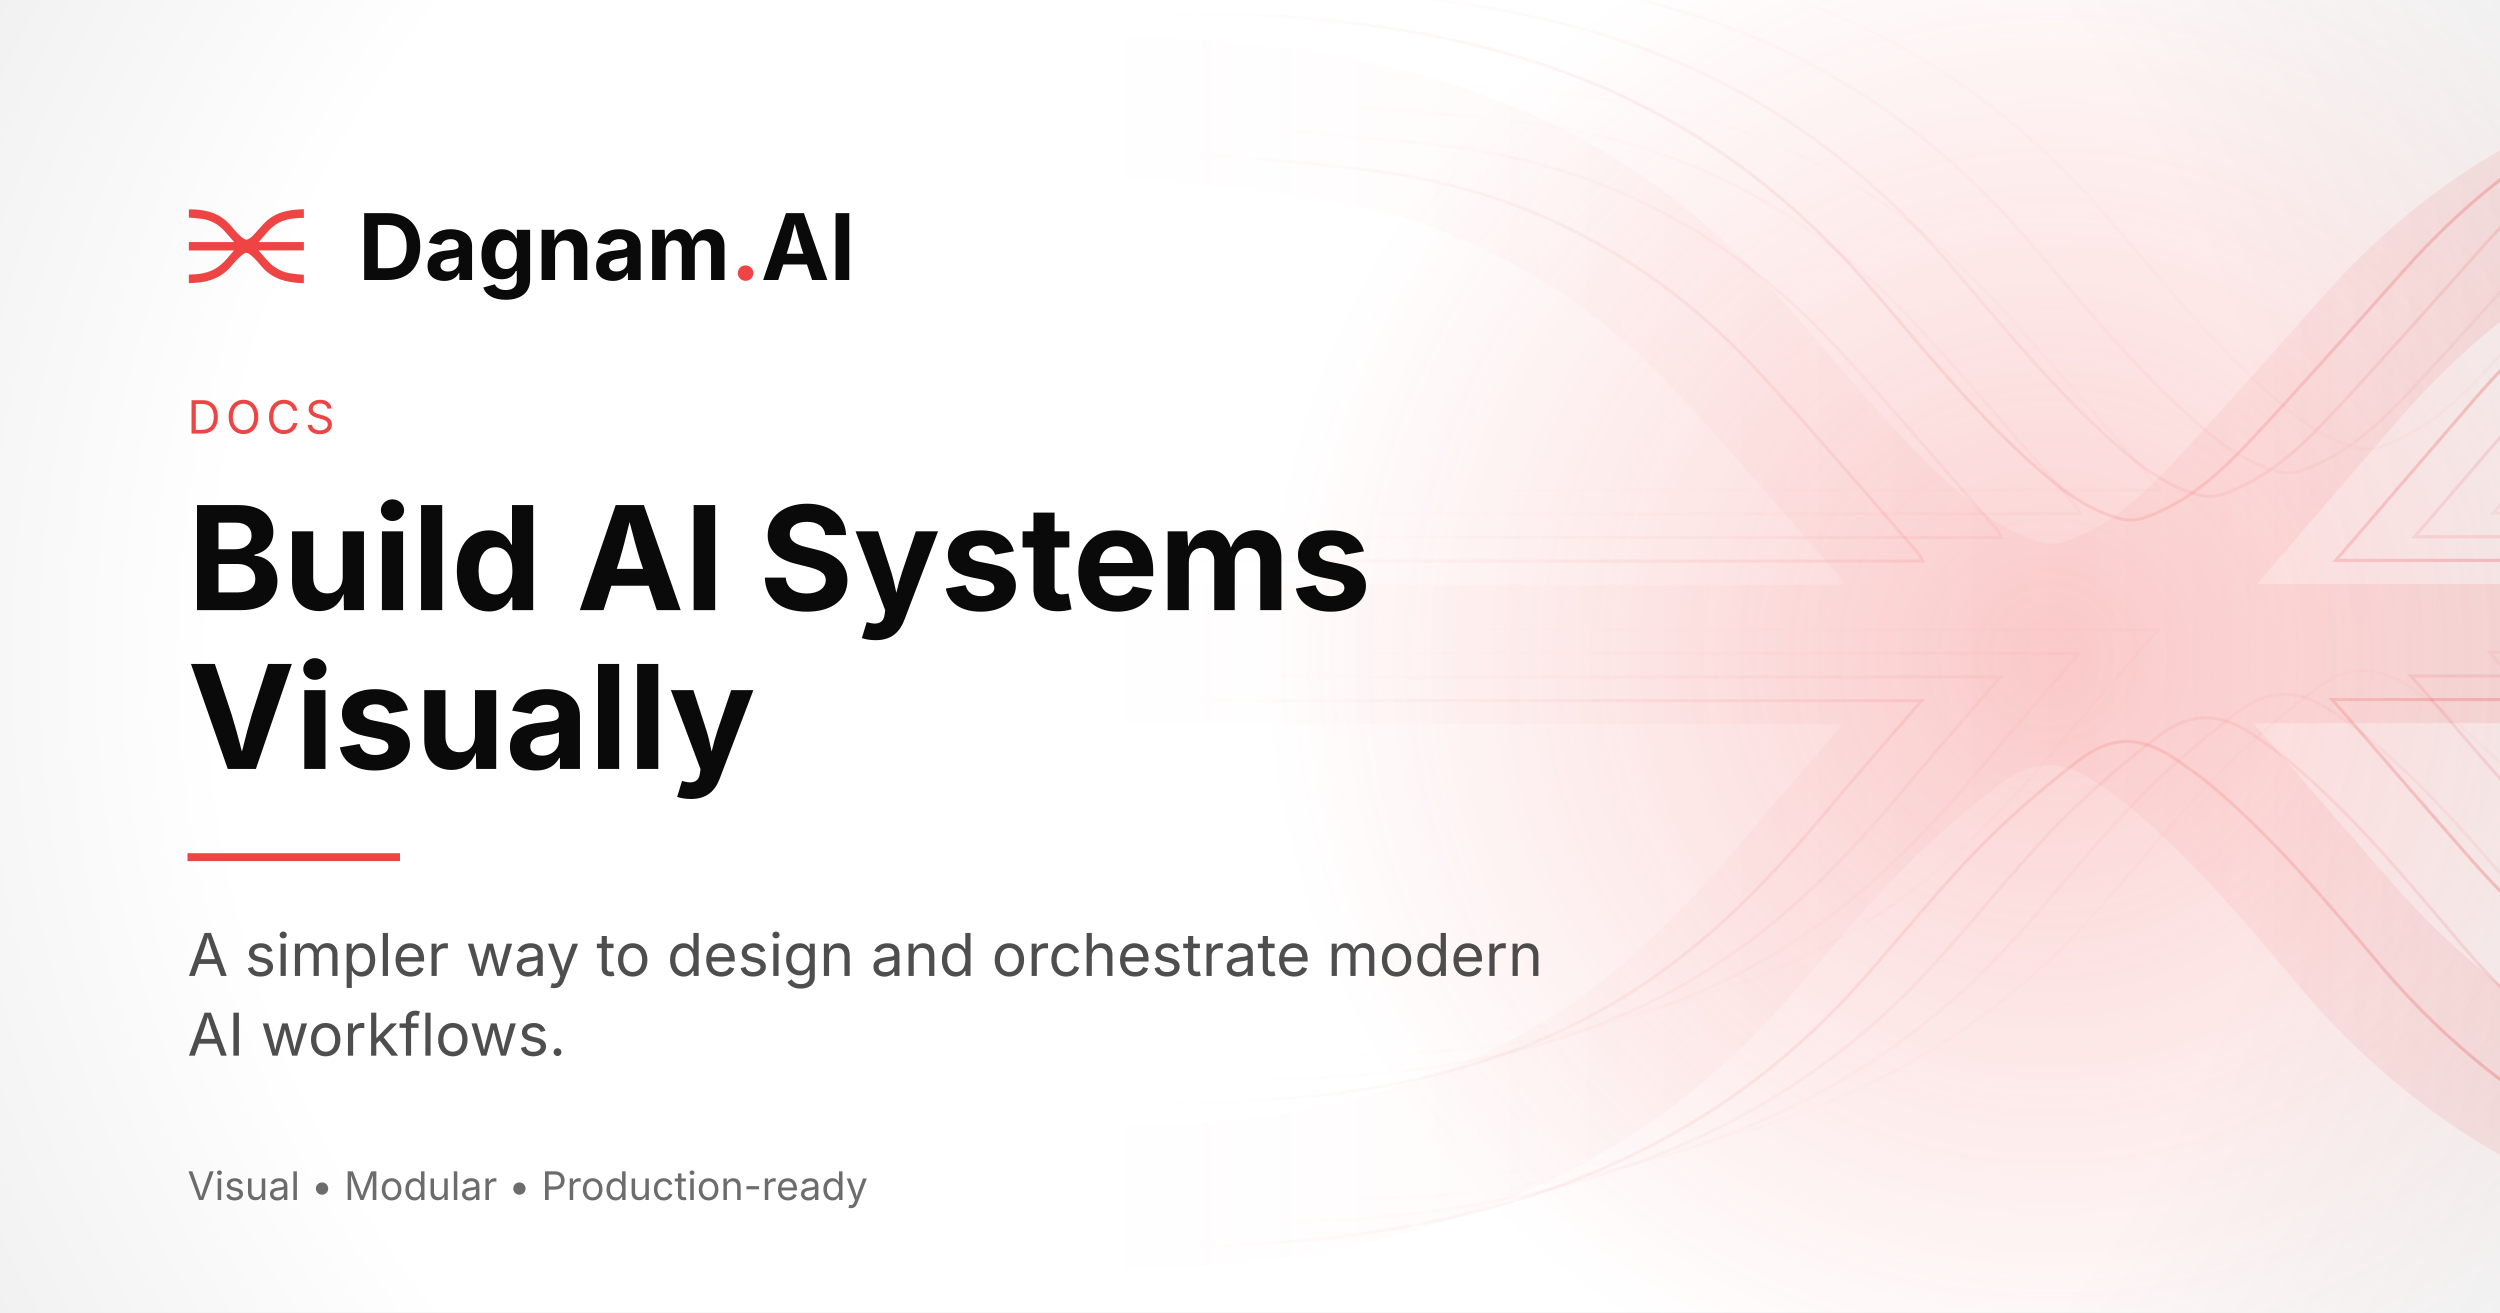
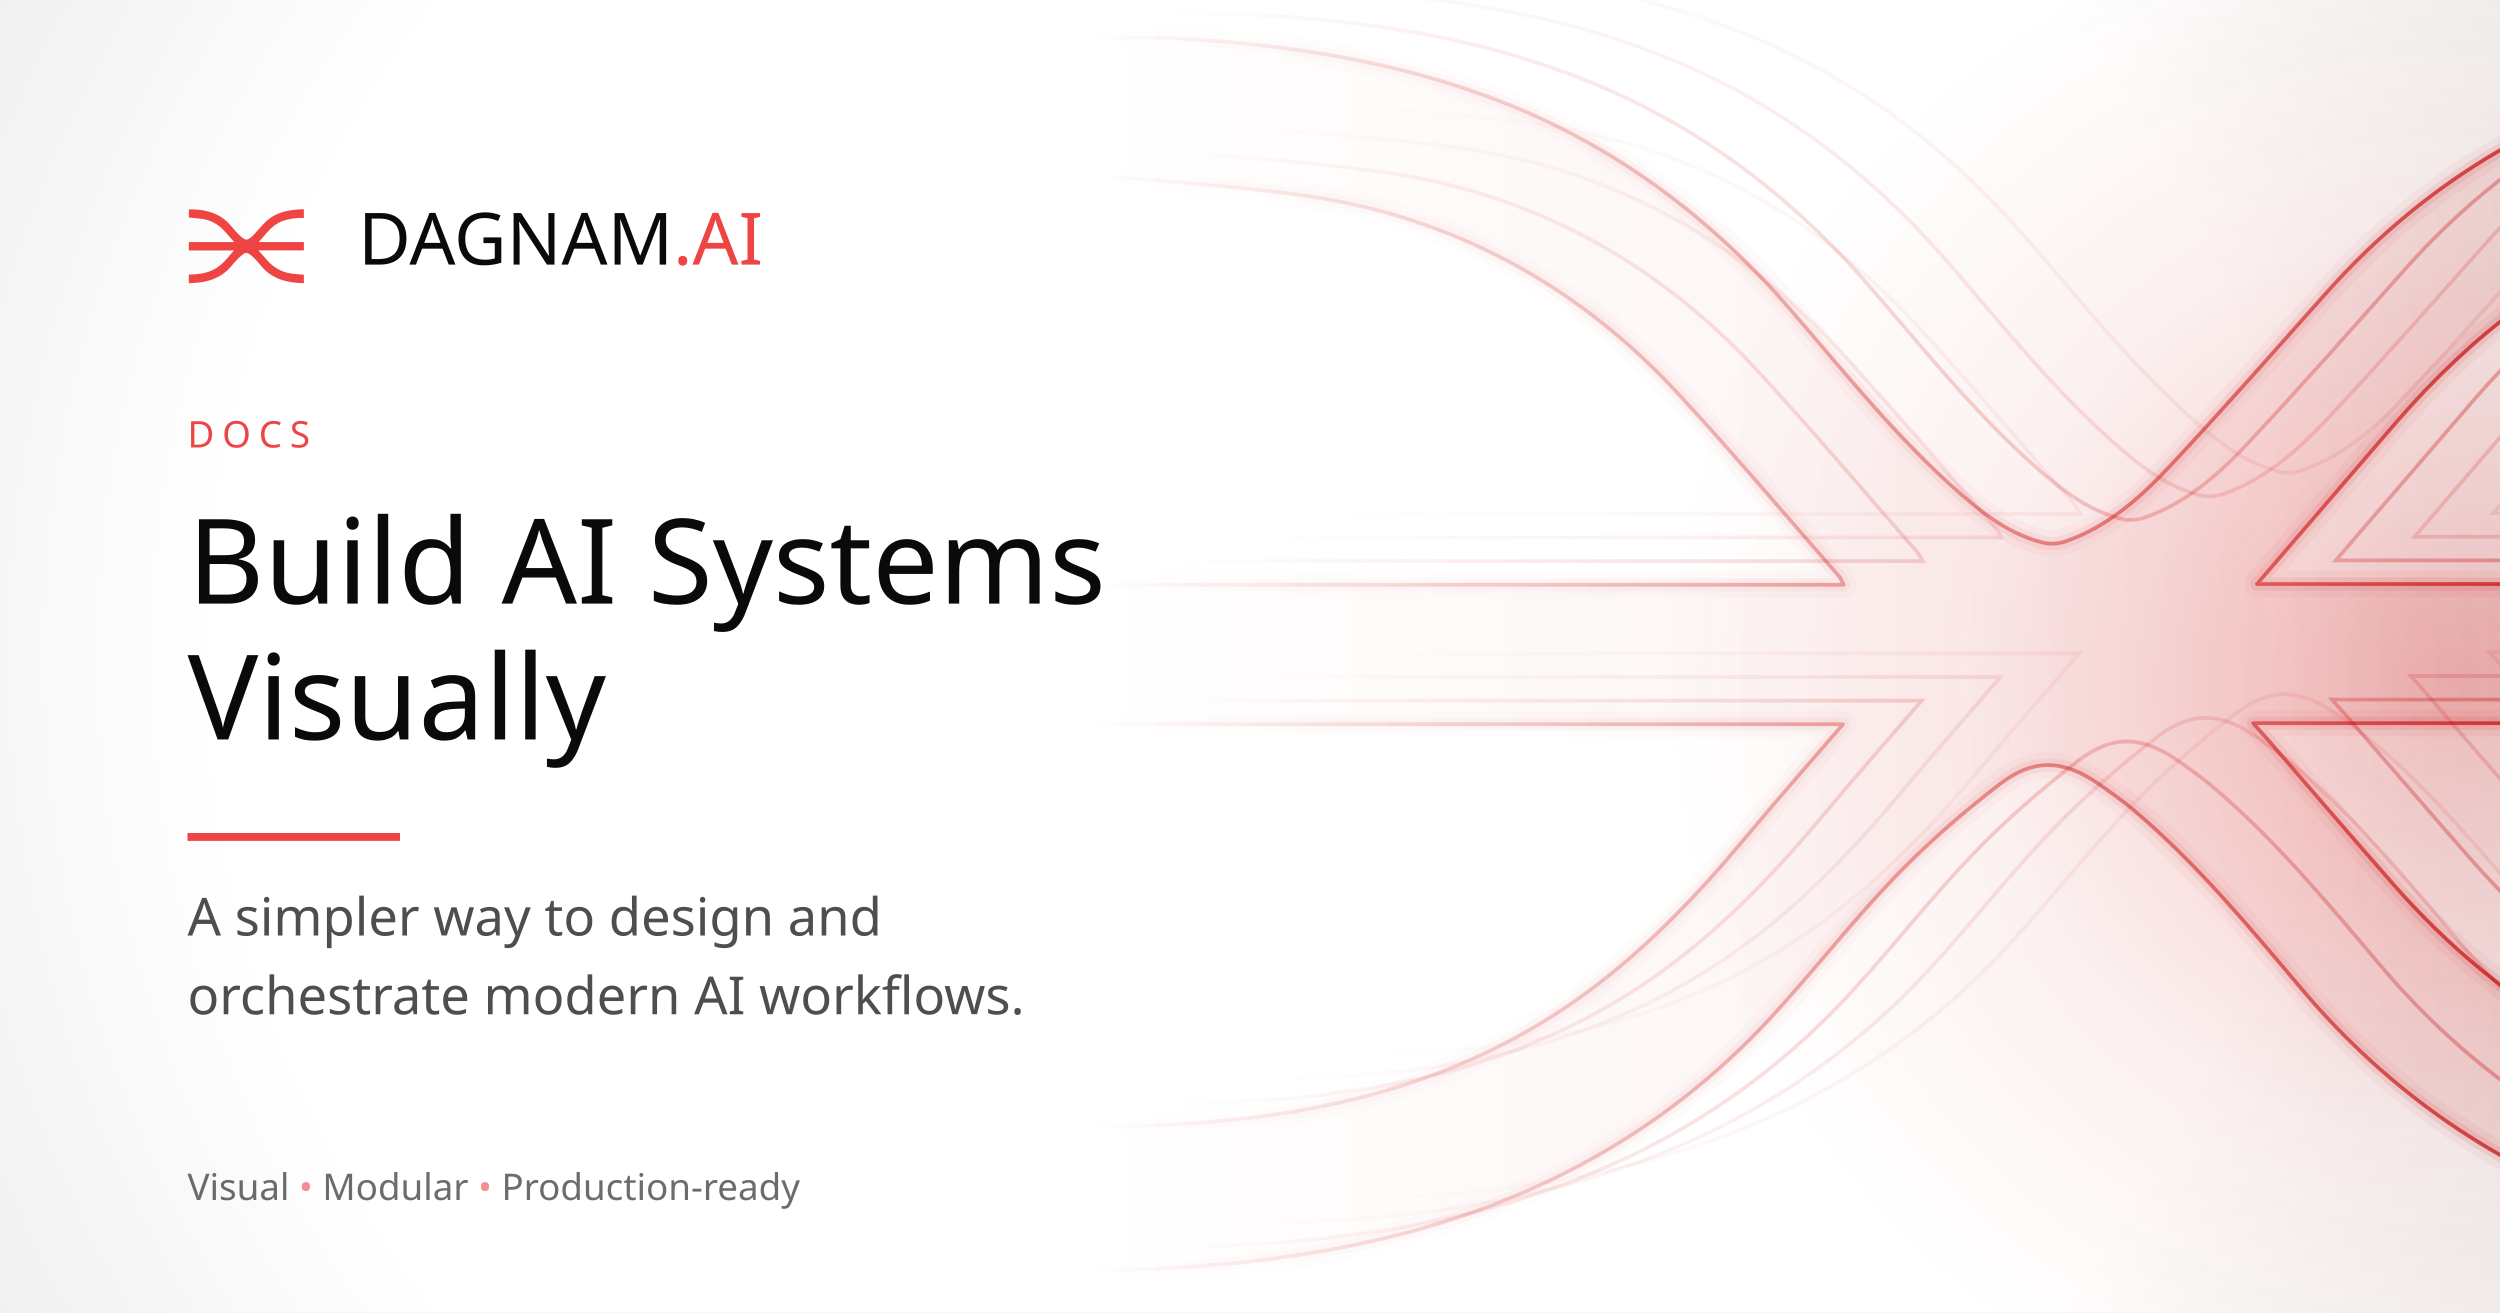
<svg xmlns="http://www.w3.org/2000/svg" width="1200" height="630" viewBox="0 0 1200 630">
  <defs>
    <linearGradient id="vis1-band" x1="0" y1="0" x2="1" y2="0">
-       <stop offset="0" stop-color="#ef4444" stop-opacity="0" />
-       <stop offset="0.55" stop-color="#ef4444" stop-opacity="0.054" />
-       <stop offset="1" stop-color="#ef4444" stop-opacity="0.18" />
+       <stop offset="0" stop-color="#ca0303" stop-opacity="0" />
+       <stop offset="0.55" stop-color="#ca0303" stop-opacity="0.054" />
+       <stop offset="1" stop-color="#ca0303" stop-opacity="0.18" />
    </linearGradient>
    <linearGradient id="vis1-hair" x1="0" y1="0" x2="1" y2="0">
-       <stop offset="0" stop-color="#ef4444" stop-opacity="0" />
-       <stop offset="0.55" stop-color="#ef4444" stop-opacity="0.3" />
-       <stop offset="1" stop-color="#ef4444" stop-opacity="1" />
+       <stop offset="0" stop-color="#ca0303" stop-opacity="0" />
+       <stop offset="0.55" stop-color="#ca0303" stop-opacity="0.45" />
+       <stop offset="1" stop-color="#ca0303" stop-opacity="1" />
    </linearGradient>
-     <radialGradient id="vis1-glow" gradientUnits="userSpaceOnUse" cx="984" cy="315" r="378">
-       <stop offset="0" stop-color="#ef4444" stop-opacity="0.25" />
-       <stop offset="1" stop-color="#ef4444" stop-opacity="0" />
+     <radialGradient id="vis1-glow" gradientUnits="userSpaceOnUse" cx="1176" cy="327.6" r="378">
+       <stop offset="0" stop-color="#ca0303" stop-opacity="0.25" />
+       <stop offset="0.3" stop-color="#ca0303" stop-opacity="0.15" />
+       <stop offset="0.6" stop-color="#ca0303" stop-opacity="0.055" />
+       <stop offset="1" stop-color="#ca0303" stop-opacity="0" />
    </radialGradient>
    <radialGradient id="vis1-vig" gradientUnits="userSpaceOnUse" cx="600" cy="315" r="900">
      <stop offset="0.55" stop-color="#000000" stop-opacity="0" />
      <stop offset="1" stop-color="#000000" stop-opacity="0.12" />
    </radialGradient>
  </defs>
  <rect width="1200" height="630" fill="#ffffff" />
  <g transform="translate(511.5 -157.5) scale(1.505) translate(-199 -193)">
    <path d="M615.026,442.038 C603.024,456.007 591.233,469.69 578.978,483.911 C659.437,483.911 739.464,483.911 819.768,483.911 C819.768,498.904 819.768,513.337 819.768,528.311 C739.612,528.311 659.521,528.311 577.774,528.311 C580.18,531.022 581.63,532.623 583.045,534.254 C596.248,549.471 609.353,564.775 622.661,579.899 C657.382,619.357 700.3,644.39 752.59,651.855 C774.616,655 796.905,656.305 819.625,658.499 C819.625,672.391 819.625,687.583 819.625,703.514 C808.201,702.876 796.928,702.472 785.695,701.575 C755.411,699.159 725.623,694.196 696.785,684.21 C655.676,669.974 621.209,646.23 593.14,613.008 C576.268,593.04 559.571,572.873 539.495,555.911 C536.195,553.123 532.635,550.631 529.105,548.13 C517.582,539.966 508.046,539.192 496.8,547.851 C484.977,556.954 473.586,566.854 463.263,577.612 C449.33,592.132 436.985,608.164 423.272,622.909 C389.466,659.256 347.544,681.592 299.502,692.879 C277.082,698.146 254.302,700.947 231.315,702.128 C223.041,702.553 214.767,702.969 206.175,703.405 C206.175,687.743 206.175,672.673 206.175,657.417 C217.061,656.938 227.835,656.664 238.58,655.955 C282.439,653.059 324.007,642.803 360.756,617.358 C382.321,602.426 400.154,583.622 416.846,563.584 C426.533,551.956 436.582,540.631 446.915,528.651 C366.603,528.651 286.461,528.651 206.087,528.651 C206.087,513.466 206.087,499.027 206.087,484.139 C286.269,484.139 366.347,484.139 447.133,484.139 C446.463,482.857 446.241,482.12 445.779,481.593 C428.645,462.064 411.89,442.183 394.248,423.123 C362.158,388.454 322.601,366.97 275.787,360.146 C252.965,356.819 229.838,355.588 206.302,353.357 C206.302,339.679 206.302,324.629 206.302,309.744 C215.172,309.744 224.107,309.346 232.996,309.813 C269.053,311.709 304.513,316.962 338.361,330.234 C374.781,344.515 405.077,367.313 430.556,396.832 C447.957,416.993 464.582,437.881 484.79,455.463 C492.53,462.197 500.67,468.214 510.797,470.724 C513,471.27 515.699,471.071 517.861,470.323 C531.337,465.663 541.74,456.376 551.191,446.299 C568.273,428.086 584.764,409.317 601.398,390.688 C633.819,354.379 673.99,331.283 721.191,320.057 C753.421,312.391 786.174,309.456 819.63,308.837 C819.63,324.134 819.63,339.199 819.63,355.206 C811.462,355.206 803.173,354.755 794.948,355.287 C765.823,357.171 736.958,360.684 709.263,370.662 C674.965,383.02 647.382,404.725 623.731,431.932 C620.892,435.199 618.068,438.478 615.026,442.038 Z" fill="url(#vis1-band)" />
-     <path d="M615.026,442.038 C603.024,456.007 591.233,469.69 578.978,483.911 C659.437,483.911 739.464,483.911 819.768,483.911 C819.768,498.904 819.768,513.337 819.768,528.311 C739.612,528.311 659.521,528.311 577.774,528.311 C580.18,531.022 581.63,532.623 583.045,534.254 C596.248,549.471 609.353,564.775 622.661,579.899 C657.382,619.357 700.3,644.39 752.59,651.855 C774.616,655 796.905,656.305 819.625,658.499 C819.625,672.391 819.625,687.583 819.625,703.514 C808.201,702.876 796.928,702.472 785.695,701.575 C755.411,699.159 725.623,694.196 696.785,684.21 C655.676,669.974 621.209,646.23 593.14,613.008 C576.268,593.04 559.571,572.873 539.495,555.911 C536.195,553.123 532.635,550.631 529.105,548.13 C517.582,539.966 508.046,539.192 496.8,547.851 C484.977,556.954 473.586,566.854 463.263,577.612 C449.33,592.132 436.985,608.164 423.272,622.909 C389.466,659.256 347.544,681.592 299.502,692.879 C277.082,698.146 254.302,700.947 231.315,702.128 C223.041,702.553 214.767,702.969 206.175,703.405 C206.175,687.743 206.175,672.673 206.175,657.417 C217.061,656.938 227.835,656.664 238.58,655.955 C282.439,653.059 324.007,642.803 360.756,617.358 C382.321,602.426 400.154,583.622 416.846,563.584 C426.533,551.956 436.582,540.631 446.915,528.651 C366.603,528.651 286.461,528.651 206.087,528.651 C206.087,513.466 206.087,499.027 206.087,484.139 C286.269,484.139 366.347,484.139 447.133,484.139 C446.463,482.857 446.241,482.12 445.779,481.593 C428.645,462.064 411.89,442.183 394.248,423.123 C362.158,388.454 322.601,366.97 275.787,360.146 C252.965,356.819 229.838,355.588 206.302,353.357 C206.302,339.679 206.302,324.629 206.302,309.744 C215.172,309.744 224.107,309.346 232.996,309.813 C269.053,311.709 304.513,316.962 338.361,330.234 C374.781,344.515 405.077,367.313 430.556,396.832 C447.957,416.993 464.582,437.881 484.79,455.463 C492.53,462.197 500.67,468.214 510.797,470.724 C513,471.27 515.699,471.071 517.861,470.323 C531.337,465.663 541.74,456.376 551.191,446.299 C568.273,428.086 584.764,409.317 601.398,390.688 C633.819,354.379 673.99,331.283 721.191,320.057 C753.421,312.391 786.174,309.456 819.63,308.837 C819.63,324.134 819.63,339.199 819.63,355.206 C811.462,355.206 803.173,354.755 794.948,355.287 C765.823,357.171 736.958,360.684 709.263,370.662 C674.965,383.02 647.382,404.725 623.731,431.932 C620.892,435.199 618.068,438.478 615.026,442.038 Z" fill="none" stroke="url(#vis1-hair)" stroke-width="0.997" opacity="0.5" transform="translate(25.12 -7.536)" />
-     <path d="M615.026,442.038 C603.024,456.007 591.233,469.69 578.978,483.911 C659.437,483.911 739.464,483.911 819.768,483.911 C819.768,498.904 819.768,513.337 819.768,528.311 C739.612,528.311 659.521,528.311 577.774,528.311 C580.18,531.022 581.63,532.623 583.045,534.254 C596.248,549.471 609.353,564.775 622.661,579.899 C657.382,619.357 700.3,644.39 752.59,651.855 C774.616,655 796.905,656.305 819.625,658.499 C819.625,672.391 819.625,687.583 819.625,703.514 C808.201,702.876 796.928,702.472 785.695,701.575 C755.411,699.159 725.623,694.196 696.785,684.21 C655.676,669.974 621.209,646.23 593.14,613.008 C576.268,593.04 559.571,572.873 539.495,555.911 C536.195,553.123 532.635,550.631 529.105,548.13 C517.582,539.966 508.046,539.192 496.8,547.851 C484.977,556.954 473.586,566.854 463.263,577.612 C449.33,592.132 436.985,608.164 423.272,622.909 C389.466,659.256 347.544,681.592 299.502,692.879 C277.082,698.146 254.302,700.947 231.315,702.128 C223.041,702.553 214.767,702.969 206.175,703.405 C206.175,687.743 206.175,672.673 206.175,657.417 C217.061,656.938 227.835,656.664 238.58,655.955 C282.439,653.059 324.007,642.803 360.756,617.358 C382.321,602.426 400.154,583.622 416.846,563.584 C426.533,551.956 436.582,540.631 446.915,528.651 C366.603,528.651 286.461,528.651 206.087,528.651 C206.087,513.466 206.087,499.027 206.087,484.139 C286.269,484.139 366.347,484.139 447.133,484.139 C446.463,482.857 446.241,482.12 445.779,481.593 C428.645,462.064 411.89,442.183 394.248,423.123 C362.158,388.454 322.601,366.97 275.787,360.146 C252.965,356.819 229.838,355.588 206.302,353.357 C206.302,339.679 206.302,324.629 206.302,309.744 C215.172,309.744 224.107,309.346 232.996,309.813 C269.053,311.709 304.513,316.962 338.361,330.234 C374.781,344.515 405.077,367.313 430.556,396.832 C447.957,416.993 464.582,437.881 484.79,455.463 C492.53,462.197 500.67,468.214 510.797,470.724 C513,471.27 515.699,471.071 517.861,470.323 C531.337,465.663 541.74,456.376 551.191,446.299 C568.273,428.086 584.764,409.317 601.398,390.688 C633.819,354.379 673.99,331.283 721.191,320.057 C753.421,312.391 786.174,309.456 819.63,308.837 C819.63,324.134 819.63,339.199 819.63,355.206 C811.462,355.206 803.173,354.755 794.948,355.287 C765.823,357.171 736.958,360.684 709.263,370.662 C674.965,383.02 647.382,404.725 623.731,431.932 C620.892,435.199 618.068,438.478 615.026,442.038 Z" fill="none" stroke="url(#vis1-hair)" stroke-width="0.997" opacity="0.3" transform="translate(50.24 -15.072)" />
-     <path d="M615.026,442.038 C603.024,456.007 591.233,469.69 578.978,483.911 C659.437,483.911 739.464,483.911 819.768,483.911 C819.768,498.904 819.768,513.337 819.768,528.311 C739.612,528.311 659.521,528.311 577.774,528.311 C580.18,531.022 581.63,532.623 583.045,534.254 C596.248,549.471 609.353,564.775 622.661,579.899 C657.382,619.357 700.3,644.39 752.59,651.855 C774.616,655 796.905,656.305 819.625,658.499 C819.625,672.391 819.625,687.583 819.625,703.514 C808.201,702.876 796.928,702.472 785.695,701.575 C755.411,699.159 725.623,694.196 696.785,684.21 C655.676,669.974 621.209,646.23 593.14,613.008 C576.268,593.04 559.571,572.873 539.495,555.911 C536.195,553.123 532.635,550.631 529.105,548.13 C517.582,539.966 508.046,539.192 496.8,547.851 C484.977,556.954 473.586,566.854 463.263,577.612 C449.33,592.132 436.985,608.164 423.272,622.909 C389.466,659.256 347.544,681.592 299.502,692.879 C277.082,698.146 254.302,700.947 231.315,702.128 C223.041,702.553 214.767,702.969 206.175,703.405 C206.175,687.743 206.175,672.673 206.175,657.417 C217.061,656.938 227.835,656.664 238.58,655.955 C282.439,653.059 324.007,642.803 360.756,617.358 C382.321,602.426 400.154,583.622 416.846,563.584 C426.533,551.956 436.582,540.631 446.915,528.651 C366.603,528.651 286.461,528.651 206.087,528.651 C206.087,513.466 206.087,499.027 206.087,484.139 C286.269,484.139 366.347,484.139 447.133,484.139 C446.463,482.857 446.241,482.12 445.779,481.593 C428.645,462.064 411.89,442.183 394.248,423.123 C362.158,388.454 322.601,366.97 275.787,360.146 C252.965,356.819 229.838,355.588 206.302,353.357 C206.302,339.679 206.302,324.629 206.302,309.744 C215.172,309.744 224.107,309.346 232.996,309.813 C269.053,311.709 304.513,316.962 338.361,330.234 C374.781,344.515 405.077,367.313 430.556,396.832 C447.957,416.993 464.582,437.881 484.79,455.463 C492.53,462.197 500.67,468.214 510.797,470.724 C513,471.27 515.699,471.071 517.861,470.323 C531.337,465.663 541.74,456.376 551.191,446.299 C568.273,428.086 584.764,409.317 601.398,390.688 C633.819,354.379 673.99,331.283 721.191,320.057 C753.421,312.391 786.174,309.456 819.63,308.837 C819.63,324.134 819.63,339.199 819.63,355.206 C811.462,355.206 803.173,354.755 794.948,355.287 C765.823,357.171 736.958,360.684 709.263,370.662 C674.965,383.02 647.382,404.725 623.731,431.932 C620.892,435.199 618.068,438.478 615.026,442.038 Z" fill="none" stroke="url(#vis1-hair)" stroke-width="0.997" opacity="0.18" transform="translate(75.36 -22.608)" />
-     <path d="M615.026,442.038 C603.024,456.007 591.233,469.69 578.978,483.911 C659.437,483.911 739.464,483.911 819.768,483.911 C819.768,498.904 819.768,513.337 819.768,528.311 C739.612,528.311 659.521,528.311 577.774,528.311 C580.18,531.022 581.63,532.623 583.045,534.254 C596.248,549.471 609.353,564.775 622.661,579.899 C657.382,619.357 700.3,644.39 752.59,651.855 C774.616,655 796.905,656.305 819.625,658.499 C819.625,672.391 819.625,687.583 819.625,703.514 C808.201,702.876 796.928,702.472 785.695,701.575 C755.411,699.159 725.623,694.196 696.785,684.21 C655.676,669.974 621.209,646.23 593.14,613.008 C576.268,593.04 559.571,572.873 539.495,555.911 C536.195,553.123 532.635,550.631 529.105,548.13 C517.582,539.966 508.046,539.192 496.8,547.851 C484.977,556.954 473.586,566.854 463.263,577.612 C449.33,592.132 436.985,608.164 423.272,622.909 C389.466,659.256 347.544,681.592 299.502,692.879 C277.082,698.146 254.302,700.947 231.315,702.128 C223.041,702.553 214.767,702.969 206.175,703.405 C206.175,687.743 206.175,672.673 206.175,657.417 C217.061,656.938 227.835,656.664 238.58,655.955 C282.439,653.059 324.007,642.803 360.756,617.358 C382.321,602.426 400.154,583.622 416.846,563.584 C426.533,551.956 436.582,540.631 446.915,528.651 C366.603,528.651 286.461,528.651 206.087,528.651 C206.087,513.466 206.087,499.027 206.087,484.139 C286.269,484.139 366.347,484.139 447.133,484.139 C446.463,482.857 446.241,482.12 445.779,481.593 C428.645,462.064 411.89,442.183 394.248,423.123 C362.158,388.454 322.601,366.97 275.787,360.146 C252.965,356.819 229.838,355.588 206.302,353.357 C206.302,339.679 206.302,324.629 206.302,309.744 C215.172,309.744 224.107,309.346 232.996,309.813 C269.053,311.709 304.513,316.962 338.361,330.234 C374.781,344.515 405.077,367.313 430.556,396.832 C447.957,416.993 464.582,437.881 484.79,455.463 C492.53,462.197 500.67,468.214 510.797,470.724 C513,471.27 515.699,471.071 517.861,470.323 C531.337,465.663 541.74,456.376 551.191,446.299 C568.273,428.086 584.764,409.317 601.398,390.688 C633.819,354.379 673.99,331.283 721.191,320.057 C753.421,312.391 786.174,309.456 819.63,308.837 C819.63,324.134 819.63,339.199 819.63,355.206 C811.462,355.206 803.173,354.755 794.948,355.287 C765.823,357.171 736.958,360.684 709.263,370.662 C674.965,383.02 647.382,404.725 623.731,431.932 C620.892,435.199 618.068,438.478 615.026,442.038 Z" fill="none" stroke="url(#vis1-hair)" stroke-width="0.997" opacity="0.108" transform="translate(100.48 -30.144)" />
+     <path d="M615.026,442.038 C603.024,456.007 591.233,469.69 578.978,483.911 C659.437,483.911 739.464,483.911 819.768,483.911 C819.768,498.904 819.768,513.337 819.768,528.311 C739.612,528.311 659.521,528.311 577.774,528.311 C580.18,531.022 581.63,532.623 583.045,534.254 C596.248,549.471 609.353,564.775 622.661,579.899 C657.382,619.357 700.3,644.39 752.59,651.855 C774.616,655 796.905,656.305 819.625,658.499 C819.625,672.391 819.625,687.583 819.625,703.514 C808.201,702.876 796.928,702.472 785.695,701.575 C755.411,699.159 725.623,694.196 696.785,684.21 C655.676,669.974 621.209,646.23 593.14,613.008 C576.268,593.04 559.571,572.873 539.495,555.911 C536.195,553.123 532.635,550.631 529.105,548.13 C517.582,539.966 508.046,539.192 496.8,547.851 C484.977,556.954 473.586,566.854 463.263,577.612 C449.33,592.132 436.985,608.164 423.272,622.909 C389.466,659.256 347.544,681.592 299.502,692.879 C277.082,698.146 254.302,700.947 231.315,702.128 C223.041,702.553 214.767,702.969 206.175,703.405 C206.175,687.743 206.175,672.673 206.175,657.417 C217.061,656.938 227.835,656.664 238.58,655.955 C282.439,653.059 324.007,642.803 360.756,617.358 C382.321,602.426 400.154,583.622 416.846,563.584 C426.533,551.956 436.582,540.631 446.915,528.651 C366.603,528.651 286.461,528.651 206.087,528.651 C206.087,513.466 206.087,499.027 206.087,484.139 C286.269,484.139 366.347,484.139 447.133,484.139 C446.463,482.857 446.241,482.12 445.779,481.593 C428.645,462.064 411.89,442.183 394.248,423.123 C362.158,388.454 322.601,366.97 275.787,360.146 C252.965,356.819 229.838,355.588 206.302,353.357 C206.302,339.679 206.302,324.629 206.302,309.744 C215.172,309.744 224.107,309.346 232.996,309.813 C269.053,311.709 304.513,316.962 338.361,330.234 C374.781,344.515 405.077,367.313 430.556,396.832 C447.957,416.993 464.582,437.881 484.79,455.463 C492.53,462.197 500.67,468.214 510.797,470.724 C513,471.27 515.699,471.071 517.861,470.323 C531.337,465.663 541.74,456.376 551.191,446.299 C568.273,428.086 584.764,409.317 601.398,390.688 C633.819,354.379 673.99,331.283 721.191,320.057 C753.421,312.391 786.174,309.456 819.63,308.837 C819.63,324.134 819.63,339.199 819.63,355.206 C811.462,355.206 803.173,354.755 794.948,355.287 C765.823,357.171 736.958,360.684 709.263,370.662 C674.965,383.02 647.382,404.725 623.731,431.932 C620.892,435.199 618.068,438.478 615.026,442.038 Z" fill="none" stroke="url(#vis1-hair)" stroke-width="8.373" stroke-linejoin="round" opacity="0.07" />
+     <path d="M615.026,442.038 C603.024,456.007 591.233,469.69 578.978,483.911 C659.437,483.911 739.464,483.911 819.768,483.911 C819.768,498.904 819.768,513.337 819.768,528.311 C739.612,528.311 659.521,528.311 577.774,528.311 C580.18,531.022 581.63,532.623 583.045,534.254 C596.248,549.471 609.353,564.775 622.661,579.899 C657.382,619.357 700.3,644.39 752.59,651.855 C774.616,655 796.905,656.305 819.625,658.499 C819.625,672.391 819.625,687.583 819.625,703.514 C808.201,702.876 796.928,702.472 785.695,701.575 C755.411,699.159 725.623,694.196 696.785,684.21 C655.676,669.974 621.209,646.23 593.14,613.008 C576.268,593.04 559.571,572.873 539.495,555.911 C536.195,553.123 532.635,550.631 529.105,548.13 C517.582,539.966 508.046,539.192 496.8,547.851 C484.977,556.954 473.586,566.854 463.263,577.612 C449.33,592.132 436.985,608.164 423.272,622.909 C389.466,659.256 347.544,681.592 299.502,692.879 C277.082,698.146 254.302,700.947 231.315,702.128 C223.041,702.553 214.767,702.969 206.175,703.405 C206.175,687.743 206.175,672.673 206.175,657.417 C217.061,656.938 227.835,656.664 238.58,655.955 C282.439,653.059 324.007,642.803 360.756,617.358 C382.321,602.426 400.154,583.622 416.846,563.584 C426.533,551.956 436.582,540.631 446.915,528.651 C366.603,528.651 286.461,528.651 206.087,528.651 C206.087,513.466 206.087,499.027 206.087,484.139 C286.269,484.139 366.347,484.139 447.133,484.139 C446.463,482.857 446.241,482.12 445.779,481.593 C428.645,462.064 411.89,442.183 394.248,423.123 C362.158,388.454 322.601,366.97 275.787,360.146 C252.965,356.819 229.838,355.588 206.302,353.357 C206.302,339.679 206.302,324.629 206.302,309.744 C215.172,309.744 224.107,309.346 232.996,309.813 C269.053,311.709 304.513,316.962 338.361,330.234 C374.781,344.515 405.077,367.313 430.556,396.832 C447.957,416.993 464.582,437.881 484.79,455.463 C492.53,462.197 500.67,468.214 510.797,470.724 C513,471.27 515.699,471.071 517.861,470.323 C531.337,465.663 541.74,456.376 551.191,446.299 C568.273,428.086 584.764,409.317 601.398,390.688 C633.819,354.379 673.99,331.283 721.191,320.057 C753.421,312.391 786.174,309.456 819.63,308.837 C819.63,324.134 819.63,339.199 819.63,355.206 C811.462,355.206 803.173,354.755 794.948,355.287 C765.823,357.171 736.958,360.684 709.263,370.662 C674.965,383.02 647.382,404.725 623.731,431.932 C620.892,435.199 618.068,438.478 615.026,442.038 Z" fill="none" stroke="url(#vis1-hair)" stroke-width="4.187" stroke-linejoin="round" opacity="0.14" />
+     <path d="M615.026,442.038 C603.024,456.007 591.233,469.69 578.978,483.911 C659.437,483.911 739.464,483.911 819.768,483.911 C819.768,498.904 819.768,513.337 819.768,528.311 C739.612,528.311 659.521,528.311 577.774,528.311 C580.18,531.022 581.63,532.623 583.045,534.254 C596.248,549.471 609.353,564.775 622.661,579.899 C657.382,619.357 700.3,644.39 752.59,651.855 C774.616,655 796.905,656.305 819.625,658.499 C819.625,672.391 819.625,687.583 819.625,703.514 C808.201,702.876 796.928,702.472 785.695,701.575 C755.411,699.159 725.623,694.196 696.785,684.21 C655.676,669.974 621.209,646.23 593.14,613.008 C576.268,593.04 559.571,572.873 539.495,555.911 C536.195,553.123 532.635,550.631 529.105,548.13 C517.582,539.966 508.046,539.192 496.8,547.851 C484.977,556.954 473.586,566.854 463.263,577.612 C449.33,592.132 436.985,608.164 423.272,622.909 C389.466,659.256 347.544,681.592 299.502,692.879 C277.082,698.146 254.302,700.947 231.315,702.128 C223.041,702.553 214.767,702.969 206.175,703.405 C206.175,687.743 206.175,672.673 206.175,657.417 C217.061,656.938 227.835,656.664 238.58,655.955 C282.439,653.059 324.007,642.803 360.756,617.358 C382.321,602.426 400.154,583.622 416.846,563.584 C426.533,551.956 436.582,540.631 446.915,528.651 C366.603,528.651 286.461,528.651 206.087,528.651 C206.087,513.466 206.087,499.027 206.087,484.139 C286.269,484.139 366.347,484.139 447.133,484.139 C446.463,482.857 446.241,482.12 445.779,481.593 C428.645,462.064 411.89,442.183 394.248,423.123 C362.158,388.454 322.601,366.97 275.787,360.146 C252.965,356.819 229.838,355.588 206.302,353.357 C206.302,339.679 206.302,324.629 206.302,309.744 C215.172,309.744 224.107,309.346 232.996,309.813 C269.053,311.709 304.513,316.962 338.361,330.234 C374.781,344.515 405.077,367.313 430.556,396.832 C447.957,416.993 464.582,437.881 484.79,455.463 C492.53,462.197 500.67,468.214 510.797,470.724 C513,471.27 515.699,471.071 517.861,470.323 C531.337,465.663 541.74,456.376 551.191,446.299 C568.273,428.086 584.764,409.317 601.398,390.688 C633.819,354.379 673.99,331.283 721.191,320.057 C753.421,312.391 786.174,309.456 819.63,308.837 C819.63,324.134 819.63,339.199 819.63,355.206 C811.462,355.206 803.173,354.755 794.948,355.287 C765.823,357.171 736.958,360.684 709.263,370.662 C674.965,383.02 647.382,404.725 623.731,431.932 C620.892,435.199 618.068,438.478 615.026,442.038 Z" fill="none" stroke="url(#vis1-hair)" stroke-width="1.196" stroke-linejoin="round" opacity="1" />
+     <path d="M615.026,442.038 C603.024,456.007 591.233,469.69 578.978,483.911 C659.437,483.911 739.464,483.911 819.768,483.911 C819.768,498.904 819.768,513.337 819.768,528.311 C739.612,528.311 659.521,528.311 577.774,528.311 C580.18,531.022 581.63,532.623 583.045,534.254 C596.248,549.471 609.353,564.775 622.661,579.899 C657.382,619.357 700.3,644.39 752.59,651.855 C774.616,655 796.905,656.305 819.625,658.499 C819.625,672.391 819.625,687.583 819.625,703.514 C808.201,702.876 796.928,702.472 785.695,701.575 C755.411,699.159 725.623,694.196 696.785,684.21 C655.676,669.974 621.209,646.23 593.14,613.008 C576.268,593.04 559.571,572.873 539.495,555.911 C536.195,553.123 532.635,550.631 529.105,548.13 C517.582,539.966 508.046,539.192 496.8,547.851 C484.977,556.954 473.586,566.854 463.263,577.612 C449.33,592.132 436.985,608.164 423.272,622.909 C389.466,659.256 347.544,681.592 299.502,692.879 C277.082,698.146 254.302,700.947 231.315,702.128 C223.041,702.553 214.767,702.969 206.175,703.405 C206.175,687.743 206.175,672.673 206.175,657.417 C217.061,656.938 227.835,656.664 238.58,655.955 C282.439,653.059 324.007,642.803 360.756,617.358 C382.321,602.426 400.154,583.622 416.846,563.584 C426.533,551.956 436.582,540.631 446.915,528.651 C366.603,528.651 286.461,528.651 206.087,528.651 C206.087,513.466 206.087,499.027 206.087,484.139 C286.269,484.139 366.347,484.139 447.133,484.139 C446.463,482.857 446.241,482.12 445.779,481.593 C428.645,462.064 411.89,442.183 394.248,423.123 C362.158,388.454 322.601,366.97 275.787,360.146 C252.965,356.819 229.838,355.588 206.302,353.357 C206.302,339.679 206.302,324.629 206.302,309.744 C215.172,309.744 224.107,309.346 232.996,309.813 C269.053,311.709 304.513,316.962 338.361,330.234 C374.781,344.515 405.077,367.313 430.556,396.832 C447.957,416.993 464.582,437.881 484.79,455.463 C492.53,462.197 500.67,468.214 510.797,470.724 C513,471.27 515.699,471.071 517.861,470.323 C531.337,465.663 541.74,456.376 551.191,446.299 C568.273,428.086 584.764,409.317 601.398,390.688 C633.819,354.379 673.99,331.283 721.191,320.057 C753.421,312.391 786.174,309.456 819.63,308.837 C819.63,324.134 819.63,339.199 819.63,355.206 C811.462,355.206 803.173,354.755 794.948,355.287 C765.823,357.171 736.958,360.684 709.263,370.662 C674.965,383.02 647.382,404.725 623.731,431.932 C620.892,435.199 618.068,438.478 615.026,442.038 Z" fill="none" stroke="url(#vis1-hair)" stroke-width="1.196" opacity="0.5" transform="translate(25.12 -7.536)" />
+     <path d="M615.026,442.038 C603.024,456.007 591.233,469.69 578.978,483.911 C659.437,483.911 739.464,483.911 819.768,483.911 C819.768,498.904 819.768,513.337 819.768,528.311 C739.612,528.311 659.521,528.311 577.774,528.311 C580.18,531.022 581.63,532.623 583.045,534.254 C596.248,549.471 609.353,564.775 622.661,579.899 C657.382,619.357 700.3,644.39 752.59,651.855 C774.616,655 796.905,656.305 819.625,658.499 C819.625,672.391 819.625,687.583 819.625,703.514 C808.201,702.876 796.928,702.472 785.695,701.575 C755.411,699.159 725.623,694.196 696.785,684.21 C655.676,669.974 621.209,646.23 593.14,613.008 C576.268,593.04 559.571,572.873 539.495,555.911 C536.195,553.123 532.635,550.631 529.105,548.13 C517.582,539.966 508.046,539.192 496.8,547.851 C484.977,556.954 473.586,566.854 463.263,577.612 C449.33,592.132 436.985,608.164 423.272,622.909 C389.466,659.256 347.544,681.592 299.502,692.879 C277.082,698.146 254.302,700.947 231.315,702.128 C223.041,702.553 214.767,702.969 206.175,703.405 C206.175,687.743 206.175,672.673 206.175,657.417 C217.061,656.938 227.835,656.664 238.58,655.955 C282.439,653.059 324.007,642.803 360.756,617.358 C382.321,602.426 400.154,583.622 416.846,563.584 C426.533,551.956 436.582,540.631 446.915,528.651 C366.603,528.651 286.461,528.651 206.087,528.651 C206.087,513.466 206.087,499.027 206.087,484.139 C286.269,484.139 366.347,484.139 447.133,484.139 C446.463,482.857 446.241,482.12 445.779,481.593 C428.645,462.064 411.89,442.183 394.248,423.123 C362.158,388.454 322.601,366.97 275.787,360.146 C252.965,356.819 229.838,355.588 206.302,353.357 C206.302,339.679 206.302,324.629 206.302,309.744 C215.172,309.744 224.107,309.346 232.996,309.813 C269.053,311.709 304.513,316.962 338.361,330.234 C374.781,344.515 405.077,367.313 430.556,396.832 C447.957,416.993 464.582,437.881 484.79,455.463 C492.53,462.197 500.67,468.214 510.797,470.724 C513,471.27 515.699,471.071 517.861,470.323 C531.337,465.663 541.74,456.376 551.191,446.299 C568.273,428.086 584.764,409.317 601.398,390.688 C633.819,354.379 673.99,331.283 721.191,320.057 C753.421,312.391 786.174,309.456 819.63,308.837 C819.63,324.134 819.63,339.199 819.63,355.206 C811.462,355.206 803.173,354.755 794.948,355.287 C765.823,357.171 736.958,360.684 709.263,370.662 C674.965,383.02 647.382,404.725 623.731,431.932 C620.892,435.199 618.068,438.478 615.026,442.038 Z" fill="none" stroke="url(#vis1-hair)" stroke-width="1.196" opacity="0.3" transform="translate(50.24 -15.072)" />
+     <path d="M615.026,442.038 C603.024,456.007 591.233,469.69 578.978,483.911 C659.437,483.911 739.464,483.911 819.768,483.911 C819.768,498.904 819.768,513.337 819.768,528.311 C739.612,528.311 659.521,528.311 577.774,528.311 C580.18,531.022 581.63,532.623 583.045,534.254 C596.248,549.471 609.353,564.775 622.661,579.899 C657.382,619.357 700.3,644.39 752.59,651.855 C774.616,655 796.905,656.305 819.625,658.499 C819.625,672.391 819.625,687.583 819.625,703.514 C808.201,702.876 796.928,702.472 785.695,701.575 C755.411,699.159 725.623,694.196 696.785,684.21 C655.676,669.974 621.209,646.23 593.14,613.008 C576.268,593.04 559.571,572.873 539.495,555.911 C536.195,553.123 532.635,550.631 529.105,548.13 C517.582,539.966 508.046,539.192 496.8,547.851 C484.977,556.954 473.586,566.854 463.263,577.612 C449.33,592.132 436.985,608.164 423.272,622.909 C389.466,659.256 347.544,681.592 299.502,692.879 C277.082,698.146 254.302,700.947 231.315,702.128 C223.041,702.553 214.767,702.969 206.175,703.405 C206.175,687.743 206.175,672.673 206.175,657.417 C217.061,656.938 227.835,656.664 238.58,655.955 C282.439,653.059 324.007,642.803 360.756,617.358 C382.321,602.426 400.154,583.622 416.846,563.584 C426.533,551.956 436.582,540.631 446.915,528.651 C366.603,528.651 286.461,528.651 206.087,528.651 C206.087,513.466 206.087,499.027 206.087,484.139 C286.269,484.139 366.347,484.139 447.133,484.139 C446.463,482.857 446.241,482.12 445.779,481.593 C428.645,462.064 411.89,442.183 394.248,423.123 C362.158,388.454 322.601,366.97 275.787,360.146 C252.965,356.819 229.838,355.588 206.302,353.357 C206.302,339.679 206.302,324.629 206.302,309.744 C215.172,309.744 224.107,309.346 232.996,309.813 C269.053,311.709 304.513,316.962 338.361,330.234 C374.781,344.515 405.077,367.313 430.556,396.832 C447.957,416.993 464.582,437.881 484.79,455.463 C492.53,462.197 500.67,468.214 510.797,470.724 C513,471.27 515.699,471.071 517.861,470.323 C531.337,465.663 541.74,456.376 551.191,446.299 C568.273,428.086 584.764,409.317 601.398,390.688 C633.819,354.379 673.99,331.283 721.191,320.057 C753.421,312.391 786.174,309.456 819.63,308.837 C819.63,324.134 819.63,339.199 819.63,355.206 C811.462,355.206 803.173,354.755 794.948,355.287 C765.823,357.171 736.958,360.684 709.263,370.662 C674.965,383.02 647.382,404.725 623.731,431.932 C620.892,435.199 618.068,438.478 615.026,442.038 Z" fill="none" stroke="url(#vis1-hair)" stroke-width="1.196" opacity="0.18" transform="translate(75.36 -22.608)" />
  </g>
  <rect width="1200" height="630" fill="url(#vis1-glow)" />
  <rect width="1200" height="630" fill="url(#vis1-vig)" />
  <g transform="translate(90 90) scale(0.09) translate(-199 -193)">
    <path d="M615.026,442.038 C603.024,456.007 591.233,469.69 578.978,483.911 C659.437,483.911 739.464,483.911 819.768,483.911 C819.768,498.904 819.768,513.337 819.768,528.311 C739.612,528.311 659.521,528.311 577.774,528.311 C580.18,531.022 581.63,532.623 583.045,534.254 C596.248,549.471 609.353,564.775 622.661,579.899 C657.382,619.357 700.3,644.39 752.59,651.855 C774.616,655 796.905,656.305 819.625,658.499 C819.625,672.391 819.625,687.583 819.625,703.514 C808.201,702.876 796.928,702.472 785.695,701.575 C755.411,699.159 725.623,694.196 696.785,684.21 C655.676,669.974 621.209,646.23 593.14,613.008 C576.268,593.04 559.571,572.873 539.495,555.911 C536.195,553.123 532.635,550.631 529.105,548.13 C517.582,539.966 508.046,539.192 496.8,547.851 C484.977,556.954 473.586,566.854 463.263,577.612 C449.33,592.132 436.985,608.164 423.272,622.909 C389.466,659.256 347.544,681.592 299.502,692.879 C277.082,698.146 254.302,700.947 231.315,702.128 C223.041,702.553 214.767,702.969 206.175,703.405 C206.175,687.743 206.175,672.673 206.175,657.417 C217.061,656.938 227.835,656.664 238.58,655.955 C282.439,653.059 324.007,642.803 360.756,617.358 C382.321,602.426 400.154,583.622 416.846,563.584 C426.533,551.956 436.582,540.631 446.915,528.651 C366.603,528.651 286.461,528.651 206.087,528.651 C206.087,513.466 206.087,499.027 206.087,484.139 C286.269,484.139 366.347,484.139 447.133,484.139 C446.463,482.857 446.241,482.12 445.779,481.593 C428.645,462.064 411.89,442.183 394.248,423.123 C362.158,388.454 322.601,366.97 275.787,360.146 C252.965,356.819 229.838,355.588 206.302,353.357 C206.302,339.679 206.302,324.629 206.302,309.744 C215.172,309.744 224.107,309.346 232.996,309.813 C269.053,311.709 304.513,316.962 338.361,330.234 C374.781,344.515 405.077,367.313 430.556,396.832 C447.957,416.993 464.582,437.881 484.79,455.463 C492.53,462.197 500.67,468.214 510.797,470.724 C513,471.27 515.699,471.071 517.861,470.323 C531.337,465.663 541.74,456.376 551.191,446.299 C568.273,428.086 584.764,409.317 601.398,390.688 C633.819,354.379 673.99,331.283 721.191,320.057 C753.421,312.391 786.174,309.456 819.63,308.837 C819.63,324.134 819.63,339.199 819.63,355.206 C811.462,355.206 803.173,354.755 794.948,355.287 C765.823,357.171 736.958,360.684 709.263,370.662 C674.965,383.02 647.382,404.725 623.731,431.932 C620.892,435.199 618.068,438.478 615.026,442.038 Z" fill="#ef4444" />
  </g>
-   <text x="171.9" y="134.391" font-family="Inter, system-ui, sans-serif" font-size="44.1" fill="#0a0a0a" font-weight="700">Dagnam<tspan fill="#ef4444">.</tspan>AI</text>
-   <text x="90" y="208.134" font-family="Inter, system-ui, sans-serif" font-size="22.05" fill="#ef4444" font-weight="400" letter-spacing="2.52">DOCS</text>
-   <text x="90" y="292.869" font-family="Inter, system-ui, sans-serif" font-size="69.3" fill="#0a0a0a" font-weight="700">Build AI Systems</text>
-   <text x="90" y="369.099" font-family="Inter, system-ui, sans-serif" font-size="69.3" fill="#0a0a0a" font-weight="700">Visually</text>
-   <rect x="90" y="409.545" width="102" height="3.78" fill="#ef4444" />
-   <text x="90" y="468.434" font-family="Inter, system-ui, sans-serif" font-size="28.35" fill="#0a0a0a" font-weight="400" opacity="0.72">A simpler way to design and orchestrate modern</text>
-   <text x="90" y="506.707" font-family="Inter, system-ui, sans-serif" font-size="28.35" fill="#0a0a0a" font-weight="400" opacity="0.72">AI workflows.</text>
-   <text x="90" y="576" font-family="Inter, system-ui, sans-serif" font-size="18.9" fill="#0a0a0a" font-weight="400" opacity="0.6">Visual • Modular • Production-ready</text>
+   <text x="171.9" y="127.012" font-family="moonhouse, sans-serif" font-size="34.65" fill="#0a0a0a">DAGNAM<tspan fill="#ef4444">.AI</tspan>
+   </text>
+   <text x="90" y="214.792" font-family="Unbounded, sans-serif" font-size="17.64" font-weight="400" fill="#ef4444" letter-spacing="3.78">DOCS</text>
+   <text x="90" y="289.73" font-family="Unbounded, sans-serif" font-size="56.7" font-weight="400" fill="#0a0a0a">Build AI Systems</text>
+   <text x="90" y="354.935" font-family="Unbounded, sans-serif" font-size="56.7" font-weight="400" fill="#0a0a0a">Visually</text>
+   <rect x="90" y="399.843" width="102" height="3.78" fill="#ef4444" />
+   <text x="90" y="449.044" font-family="Unbounded, sans-serif" font-size="25.2" font-weight="400" fill="#0a0a0a" opacity="0.72">A simpler way to design and</text>
+   <text x="90" y="486.844" font-family="Unbounded, sans-serif" font-size="25.2" font-weight="400" fill="#0a0a0a" opacity="0.72">orchestrate modern AI workflows.</text>
+   <text x="90" y="576" font-family="Unbounded, sans-serif" font-size="17.64" font-weight="400" fill="#0a0a0a" opacity="0.6">Visual <tspan fill="#ef4444">•</tspan> Modular <tspan fill="#ef4444">•</tspan> Production-ready</text>
</svg>
